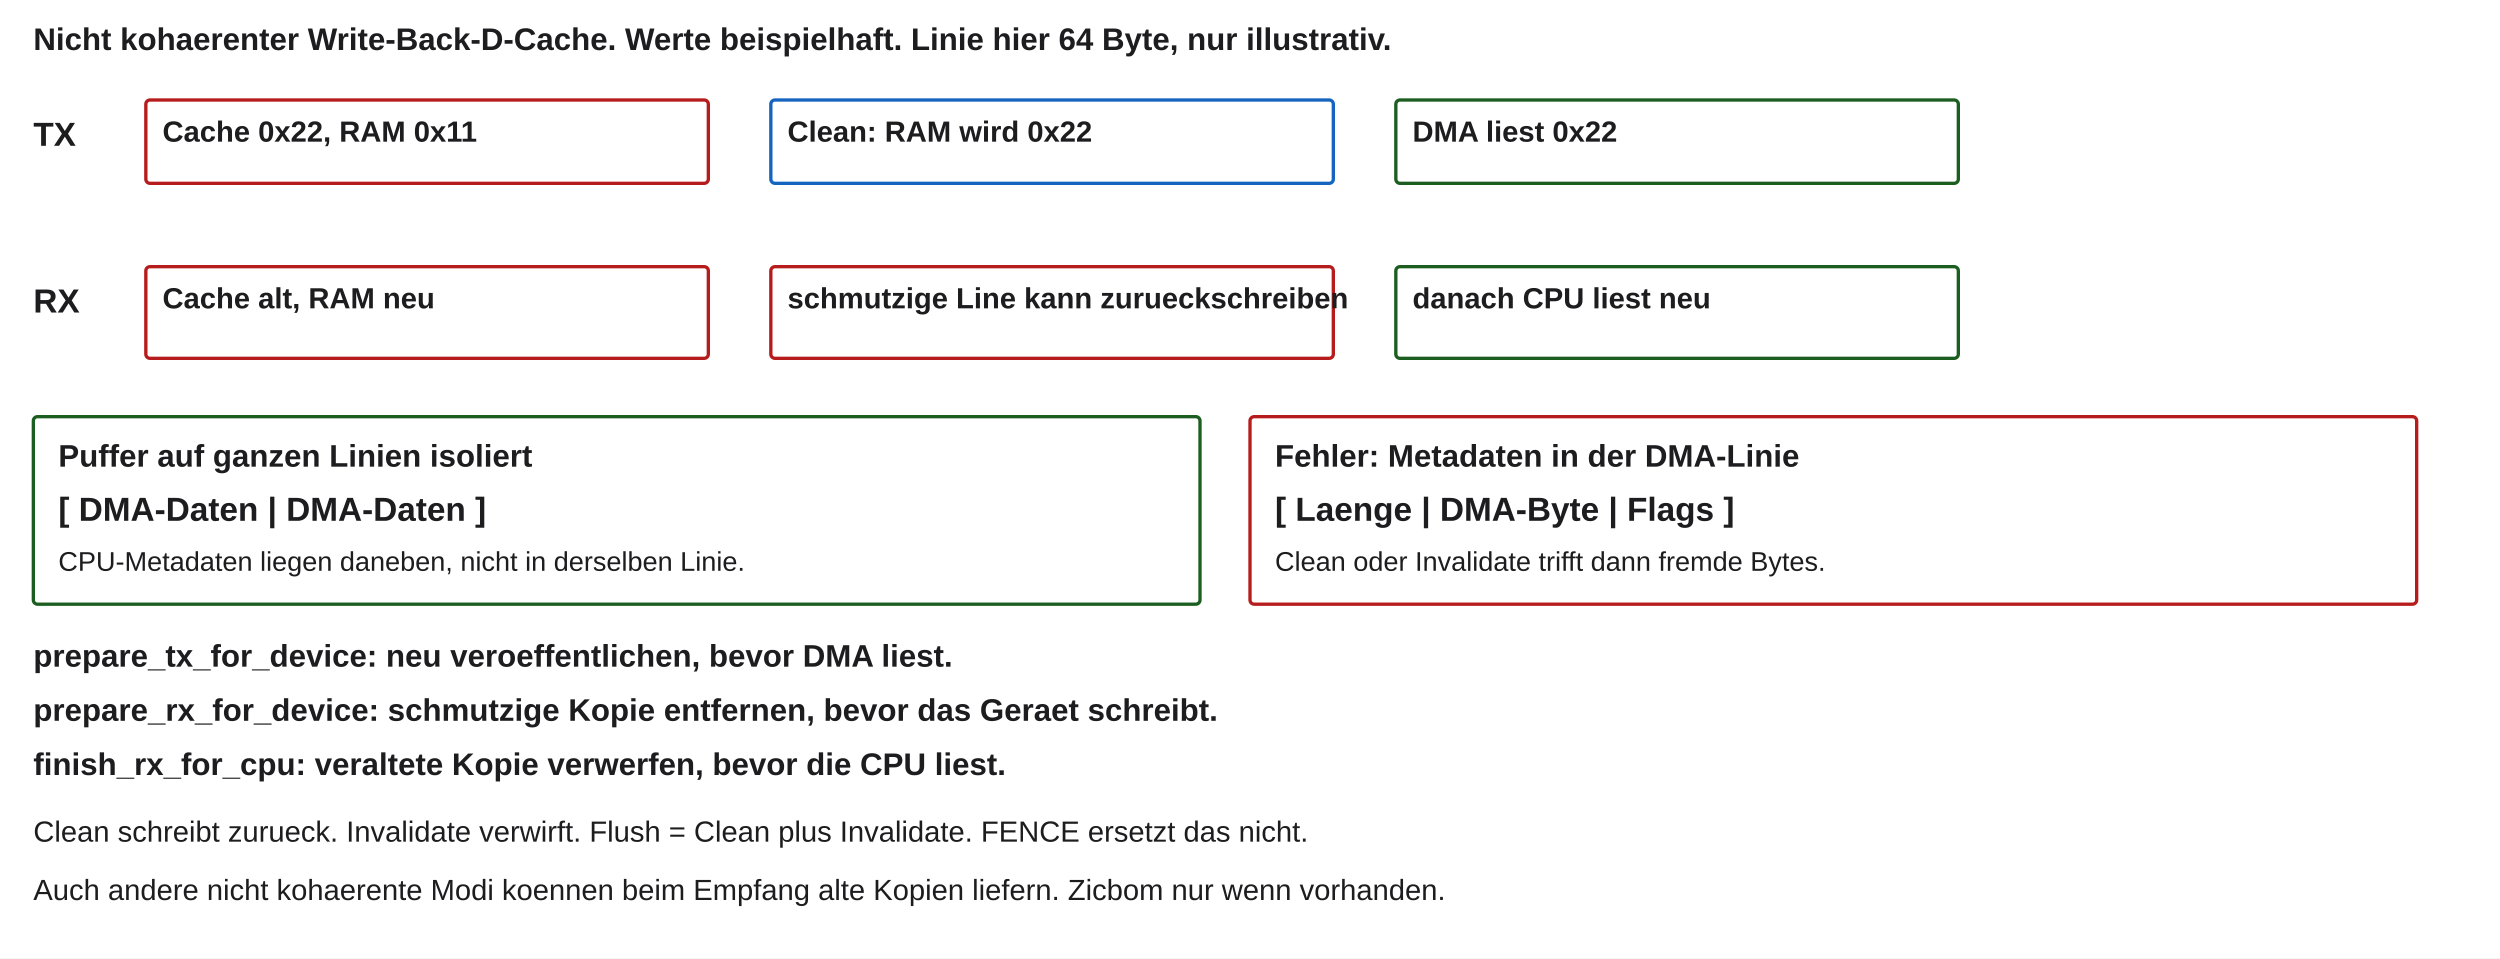
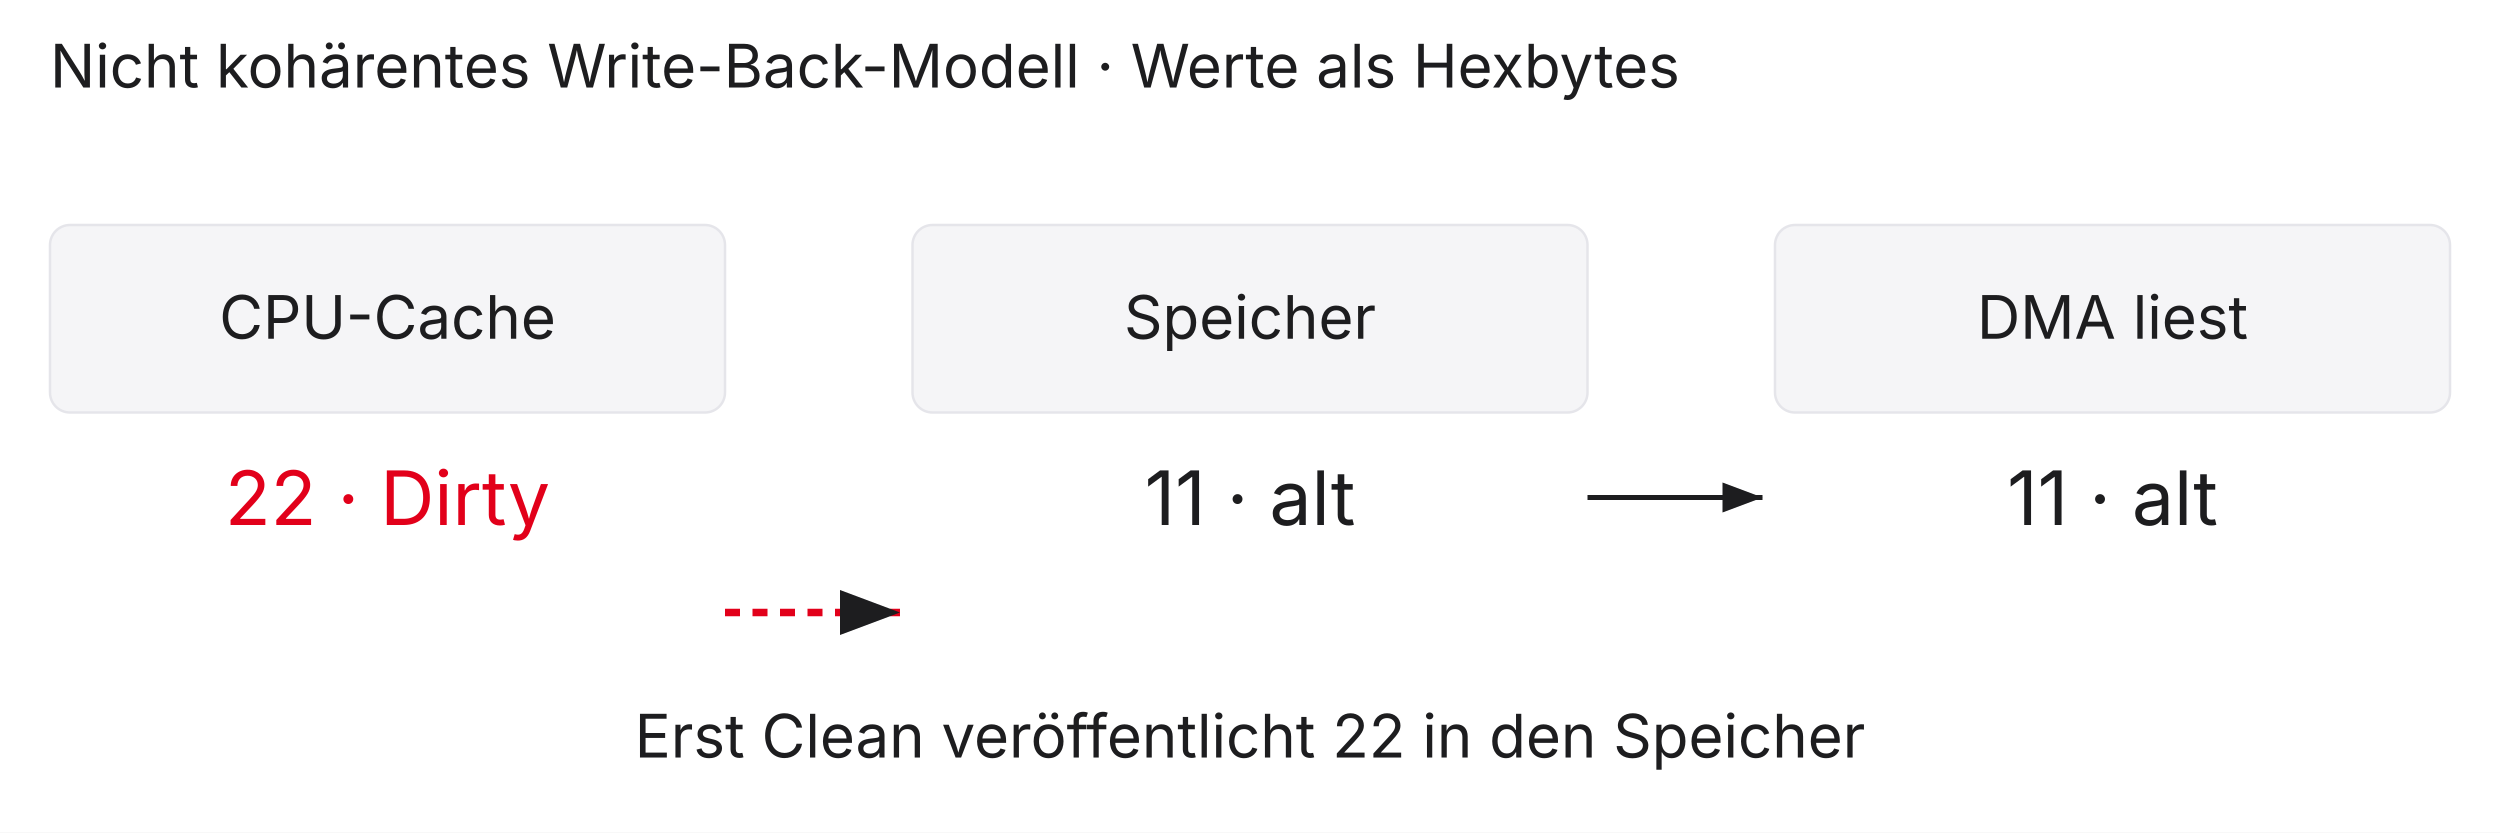
- <svg xmlns="http://www.w3.org/2000/svg" viewBox="0 0 1200 460" width="1200" height="460">
-   <rect width="1200" height="460" fill="#fff" />
-   <style>text{font-family:Arial,Helvetica,sans-serif;fill:#1D1D1F}</style>
-   <text x="16" y="24" font-size="15" font-weight="600" fill="#1D1D1F" text-anchor="start">Nicht kohaerenter Write-Back-D-Cache. Werte beispielhaft. Linie hier 64 Byte, nur illustrativ.</text>
-   <text x="16" y="70" font-size="16" font-weight="600" fill="#E65100" text-anchor="start">TX</text>
-   <rect x="70" y="48" width="270" height="40" rx="2" fill="#fff" stroke="#B71C1C" stroke-width="1.6" />
-   <text x="78" y="68" font-size="14" font-weight="600" fill="#B71C1C" text-anchor="start">Cache 0x22, RAM 0x11</text>
-   <rect x="370" y="48" width="270" height="40" rx="2" fill="#fff" stroke="#1565C0" stroke-width="1.6" />
-   <text x="378" y="68" font-size="14" font-weight="600" fill="#1565C0" text-anchor="start">Clean: RAM wird 0x22</text>
-   <rect x="670" y="48" width="270" height="40" rx="2" fill="#fff" stroke="#1B5E20" stroke-width="1.6" />
-   <text x="678" y="68" font-size="14" font-weight="600" fill="#1B5E20" text-anchor="start">DMA liest 0x22</text>
-   <text x="16" y="150" font-size="16" font-weight="600" fill="#1565C0" text-anchor="start">RX</text>
-   <rect x="70" y="128" width="270" height="44" rx="2" fill="#fff" stroke="#B71C1C" stroke-width="1.6" />
-   <text x="78" y="148" font-size="14" font-weight="600" fill="#B71C1C" text-anchor="start">Cache alt, RAM neu</text>
-   <rect x="370" y="128" width="270" height="44" rx="2" fill="#fff" stroke="#B71C1C" stroke-width="1.6" />
-   <text x="378" y="148" font-size="14" font-weight="600" fill="#B71C1C" text-anchor="start">schmutzige Line kann zurueckschreiben</text>
-   <rect x="670" y="128" width="270" height="44" rx="2" fill="#fff" stroke="#1B5E20" stroke-width="1.6" />
-   <text x="678" y="148" font-size="14" font-weight="600" fill="#1B5E20" text-anchor="start">danach CPU liest neu</text>
-   <rect x="16" y="200" width="560" height="90" rx="2" fill="#fff" stroke="#1B5E20" stroke-width="1.6" />
-   <text x="28" y="224" font-size="15" font-weight="600" fill="#1B5E20" text-anchor="start">Puffer auf ganzen Linien isoliert</text>
-   <text x="28" y="250" font-size="16" font-weight="600" fill="#1D1D1F" text-anchor="start">[ DMA-Daten | DMA-Daten ]</text>
-   <text x="28" y="274" font-size="13" font-weight="400" fill="#5F6368" text-anchor="start">CPU-Metadaten liegen daneben, nicht in derselben Linie.</text>
-   <rect x="600" y="200" width="560" height="90" rx="2" fill="#fff" stroke="#B71C1C" stroke-width="1.6" />
-   <text x="612" y="224" font-size="15" font-weight="600" fill="#B71C1C" text-anchor="start">Fehler: Metadaten in der DMA-Linie</text>
-   <text x="612" y="250" font-size="16" font-weight="600" fill="#1D1D1F" text-anchor="start">[ Laenge | DMA-Byte | Flags ]</text>
-   <text x="612" y="274" font-size="13" font-weight="400" fill="#5F6368" text-anchor="start">Clean oder Invalidate trifft dann fremde Bytes.</text>
-   <text x="16" y="320" font-size="15" font-weight="600" fill="#E65100" text-anchor="start">prepare_tx_for_device: neu veroeffentlichen, bevor DMA liest.</text>
-   <text x="16" y="346" font-size="15" font-weight="600" fill="#1565C0" text-anchor="start">prepare_rx_for_device: schmutzige Kopie entfernen, bevor das Geraet schreibt.</text>
-   <text x="16" y="372" font-size="15" font-weight="600" fill="#1B5E20" text-anchor="start">finish_rx_for_cpu: veraltete Kopie verwerfen, bevor die CPU liest.</text>
-   <text x="16" y="404" font-size="14" font-weight="400" fill="#5F6368" text-anchor="start">Clean schreibt zurueck. Invalidate verwirft. Flush = Clean plus Invalidate. FENCE ersetzt das nicht.</text>
-   <text x="16" y="432" font-size="14" font-weight="400" fill="#5F6368" text-anchor="start">Auch andere nicht kohaerente Modi koennen beim Empfang alte Kopien liefern. Zicbom nur wenn vorhanden.</text>
+ <svg xmlns="http://www.w3.org/2000/svg" width="1000" height="333" viewBox="0 0 1000 333" role="img" aria-labelledby="title">
+   <style>text{font-family:Inter,Arial,Helvetica,sans-serif;font-weight:400}</style>
+   <defs>
+     <marker id="arrow" markerWidth="10" markerHeight="10" refX="8" refY="3" orient="auto" markerUnits="strokeWidth">
+       <path d="M0,0 L8,3 L0,6" fill="#1D1D1F" />
+     </marker>
+   </defs>
+   <rect width="1000" height="333" fill="#FFFFFF" />
+   <text x="20" y="35" font-size="24" fill="#1D1D1F" text-anchor="start">Nicht kohärentes Write-Back-Modell · Werte als Hexbytes</text>
+   <rect x="20" y="90" width="270" height="75" rx="8" fill="#F5F5F7" stroke="#E5E5EA" />
+   <text x="155.0" y="135.5" font-size="24" fill="#1D1D1F" text-anchor="middle">CPU-Cache</text>
+   <rect x="365" y="90" width="270" height="75" rx="8" fill="#F5F5F7" stroke="#E5E5EA" />
+   <text x="500.0" y="135.5" font-size="24" fill="#1D1D1F" text-anchor="middle">Speicher</text>
+   <rect x="710" y="90" width="270" height="75" rx="8" fill="#F5F5F7" stroke="#E5E5EA" />
+   <text x="845.0" y="135.5" font-size="24" fill="#1D1D1F" text-anchor="middle">DMA liest</text>
+   <text x="155" y="210" font-size="30" fill="#E2001A" text-anchor="middle">22 · Dirty</text>
+   <text x="500" y="210" font-size="30" fill="#1D1D1F" text-anchor="middle">11 · alt</text>
+   <text x="845" y="210" font-size="30" fill="#1D1D1F" text-anchor="middle">11 · alt</text>
+   <line x1="635" y1="199" x2="705" y2="199" stroke="#1D1D1F" stroke-width="2" marker-end="url(#arrow)" />
+   <line x1="290" y1="245" x2="360" y2="245" stroke="#E2001A" stroke-width="3" stroke-dasharray="6 5" marker-end="url(#arrow)" />
+   <text x="500" y="303" font-size="24" fill="#1D1D1F" text-anchor="middle">Erst Clean veröffentlicht 22 in den Speicher</text>
</svg>
